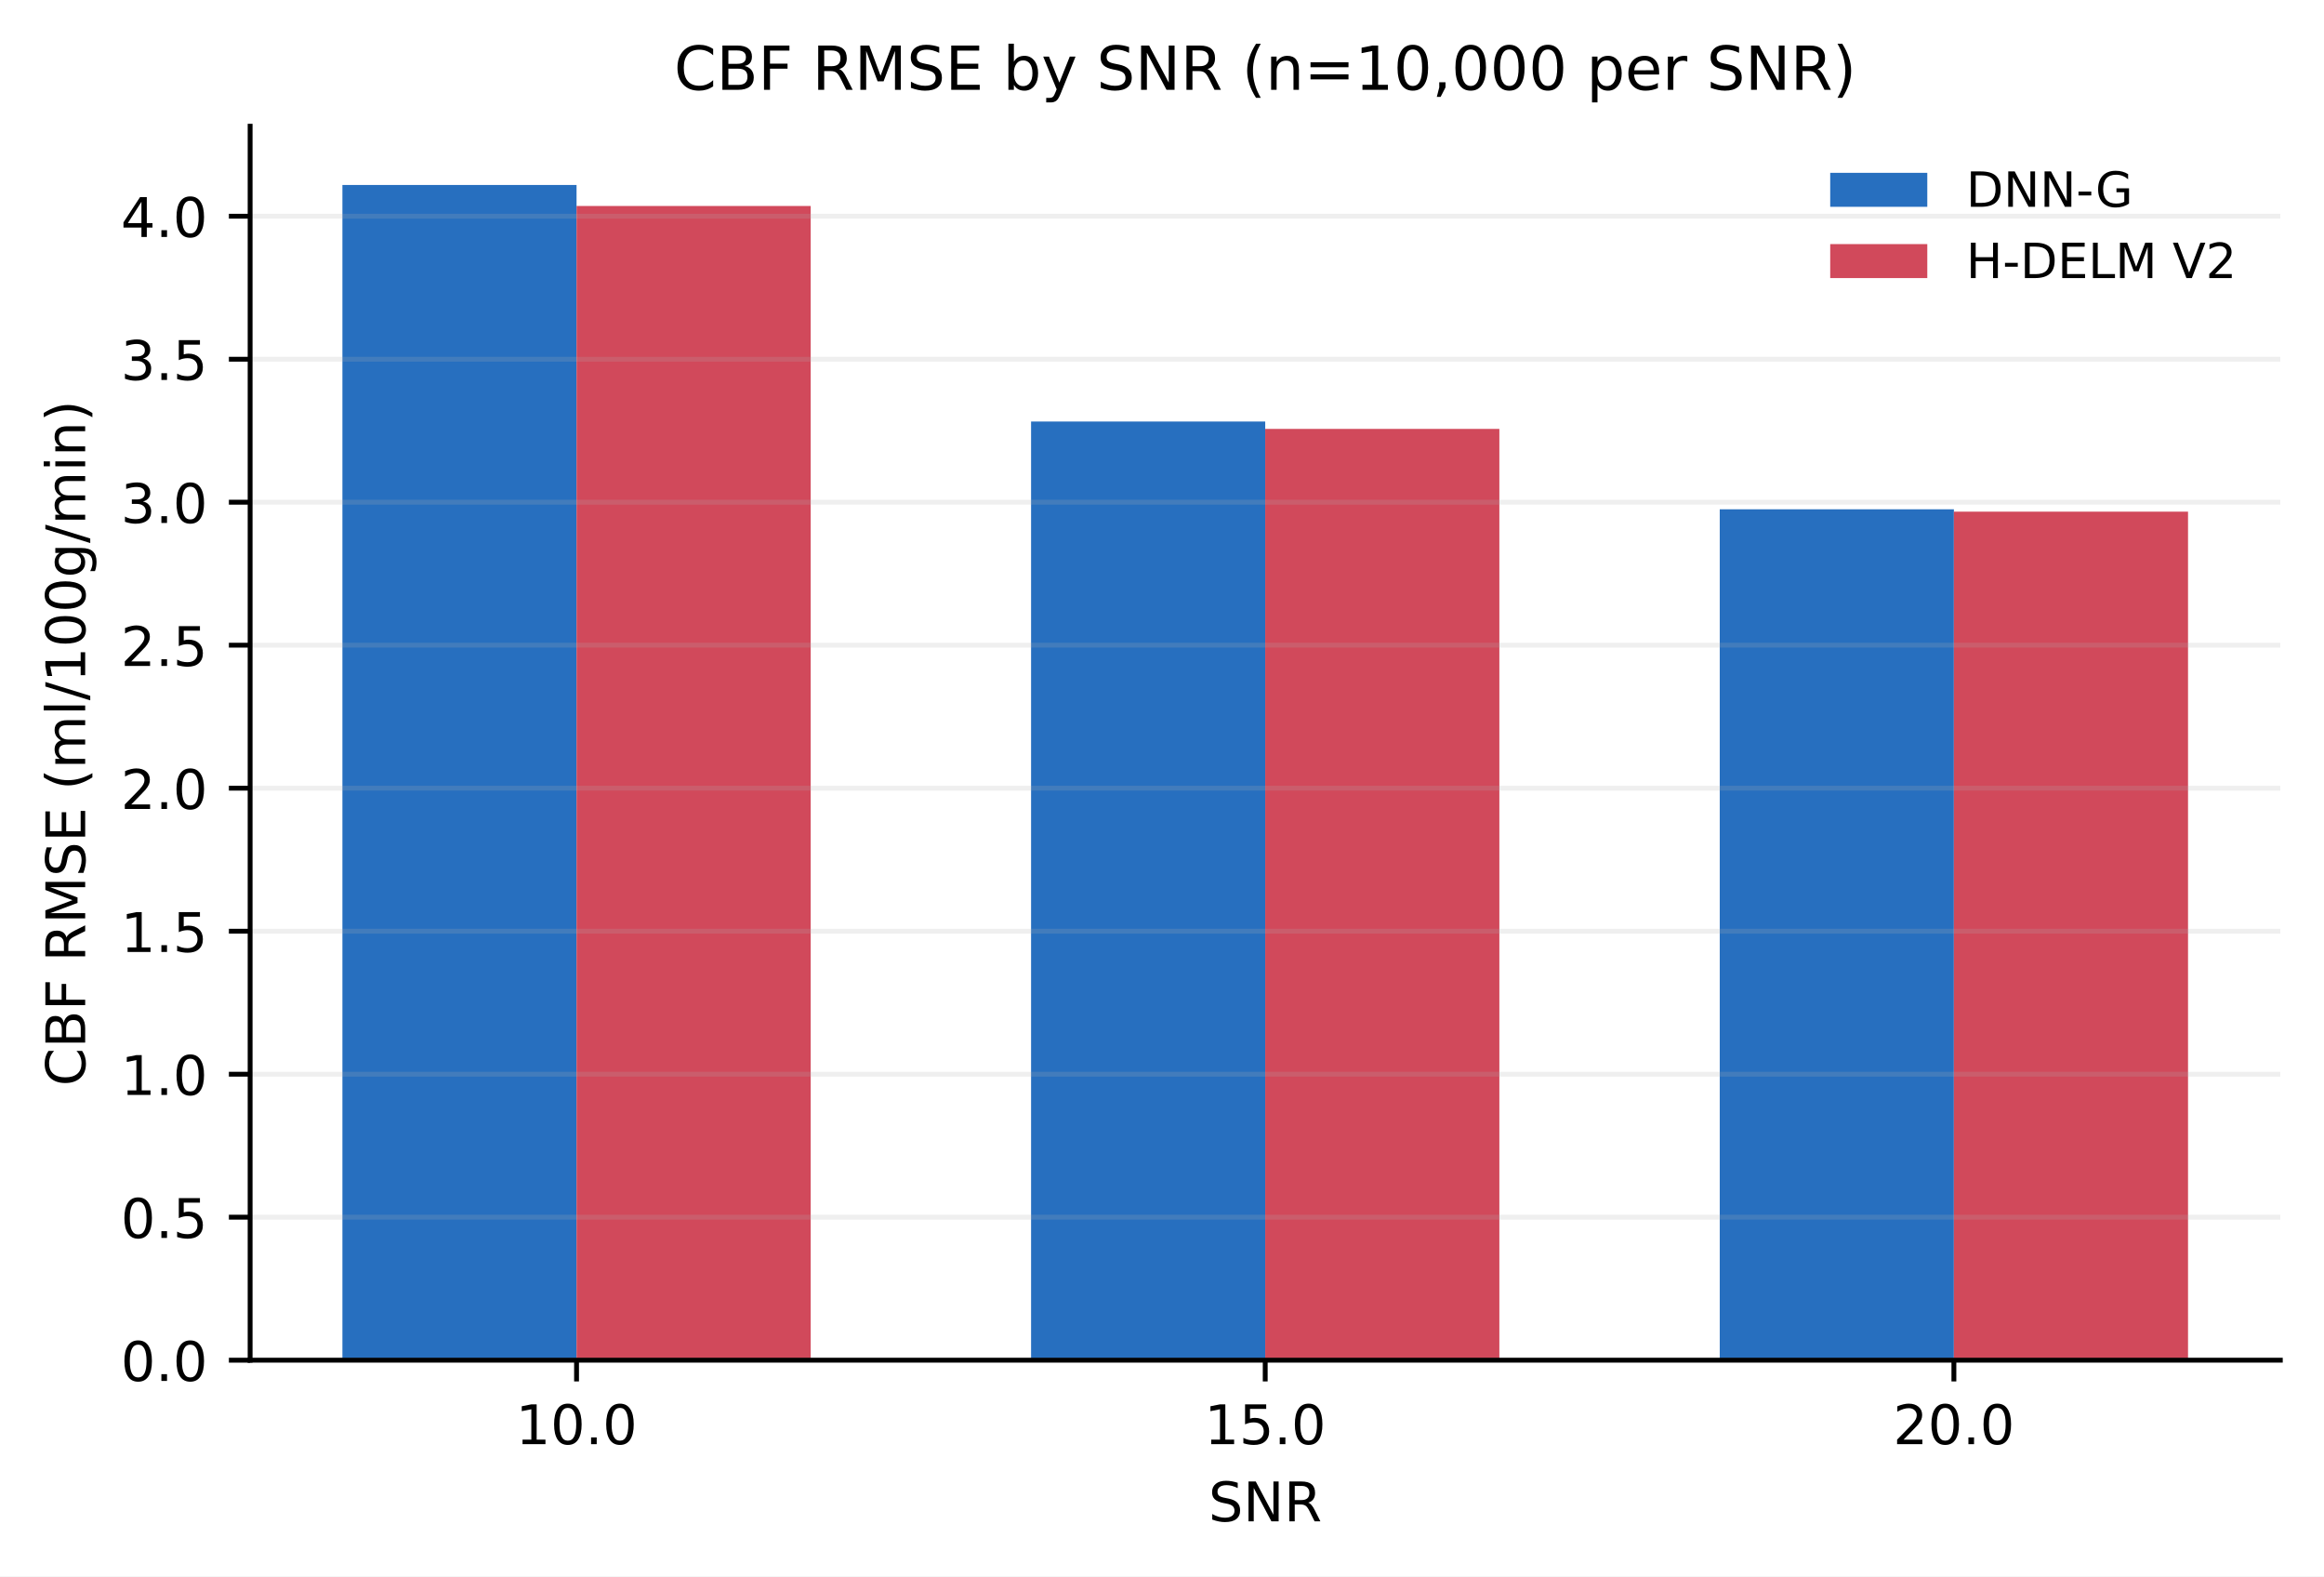
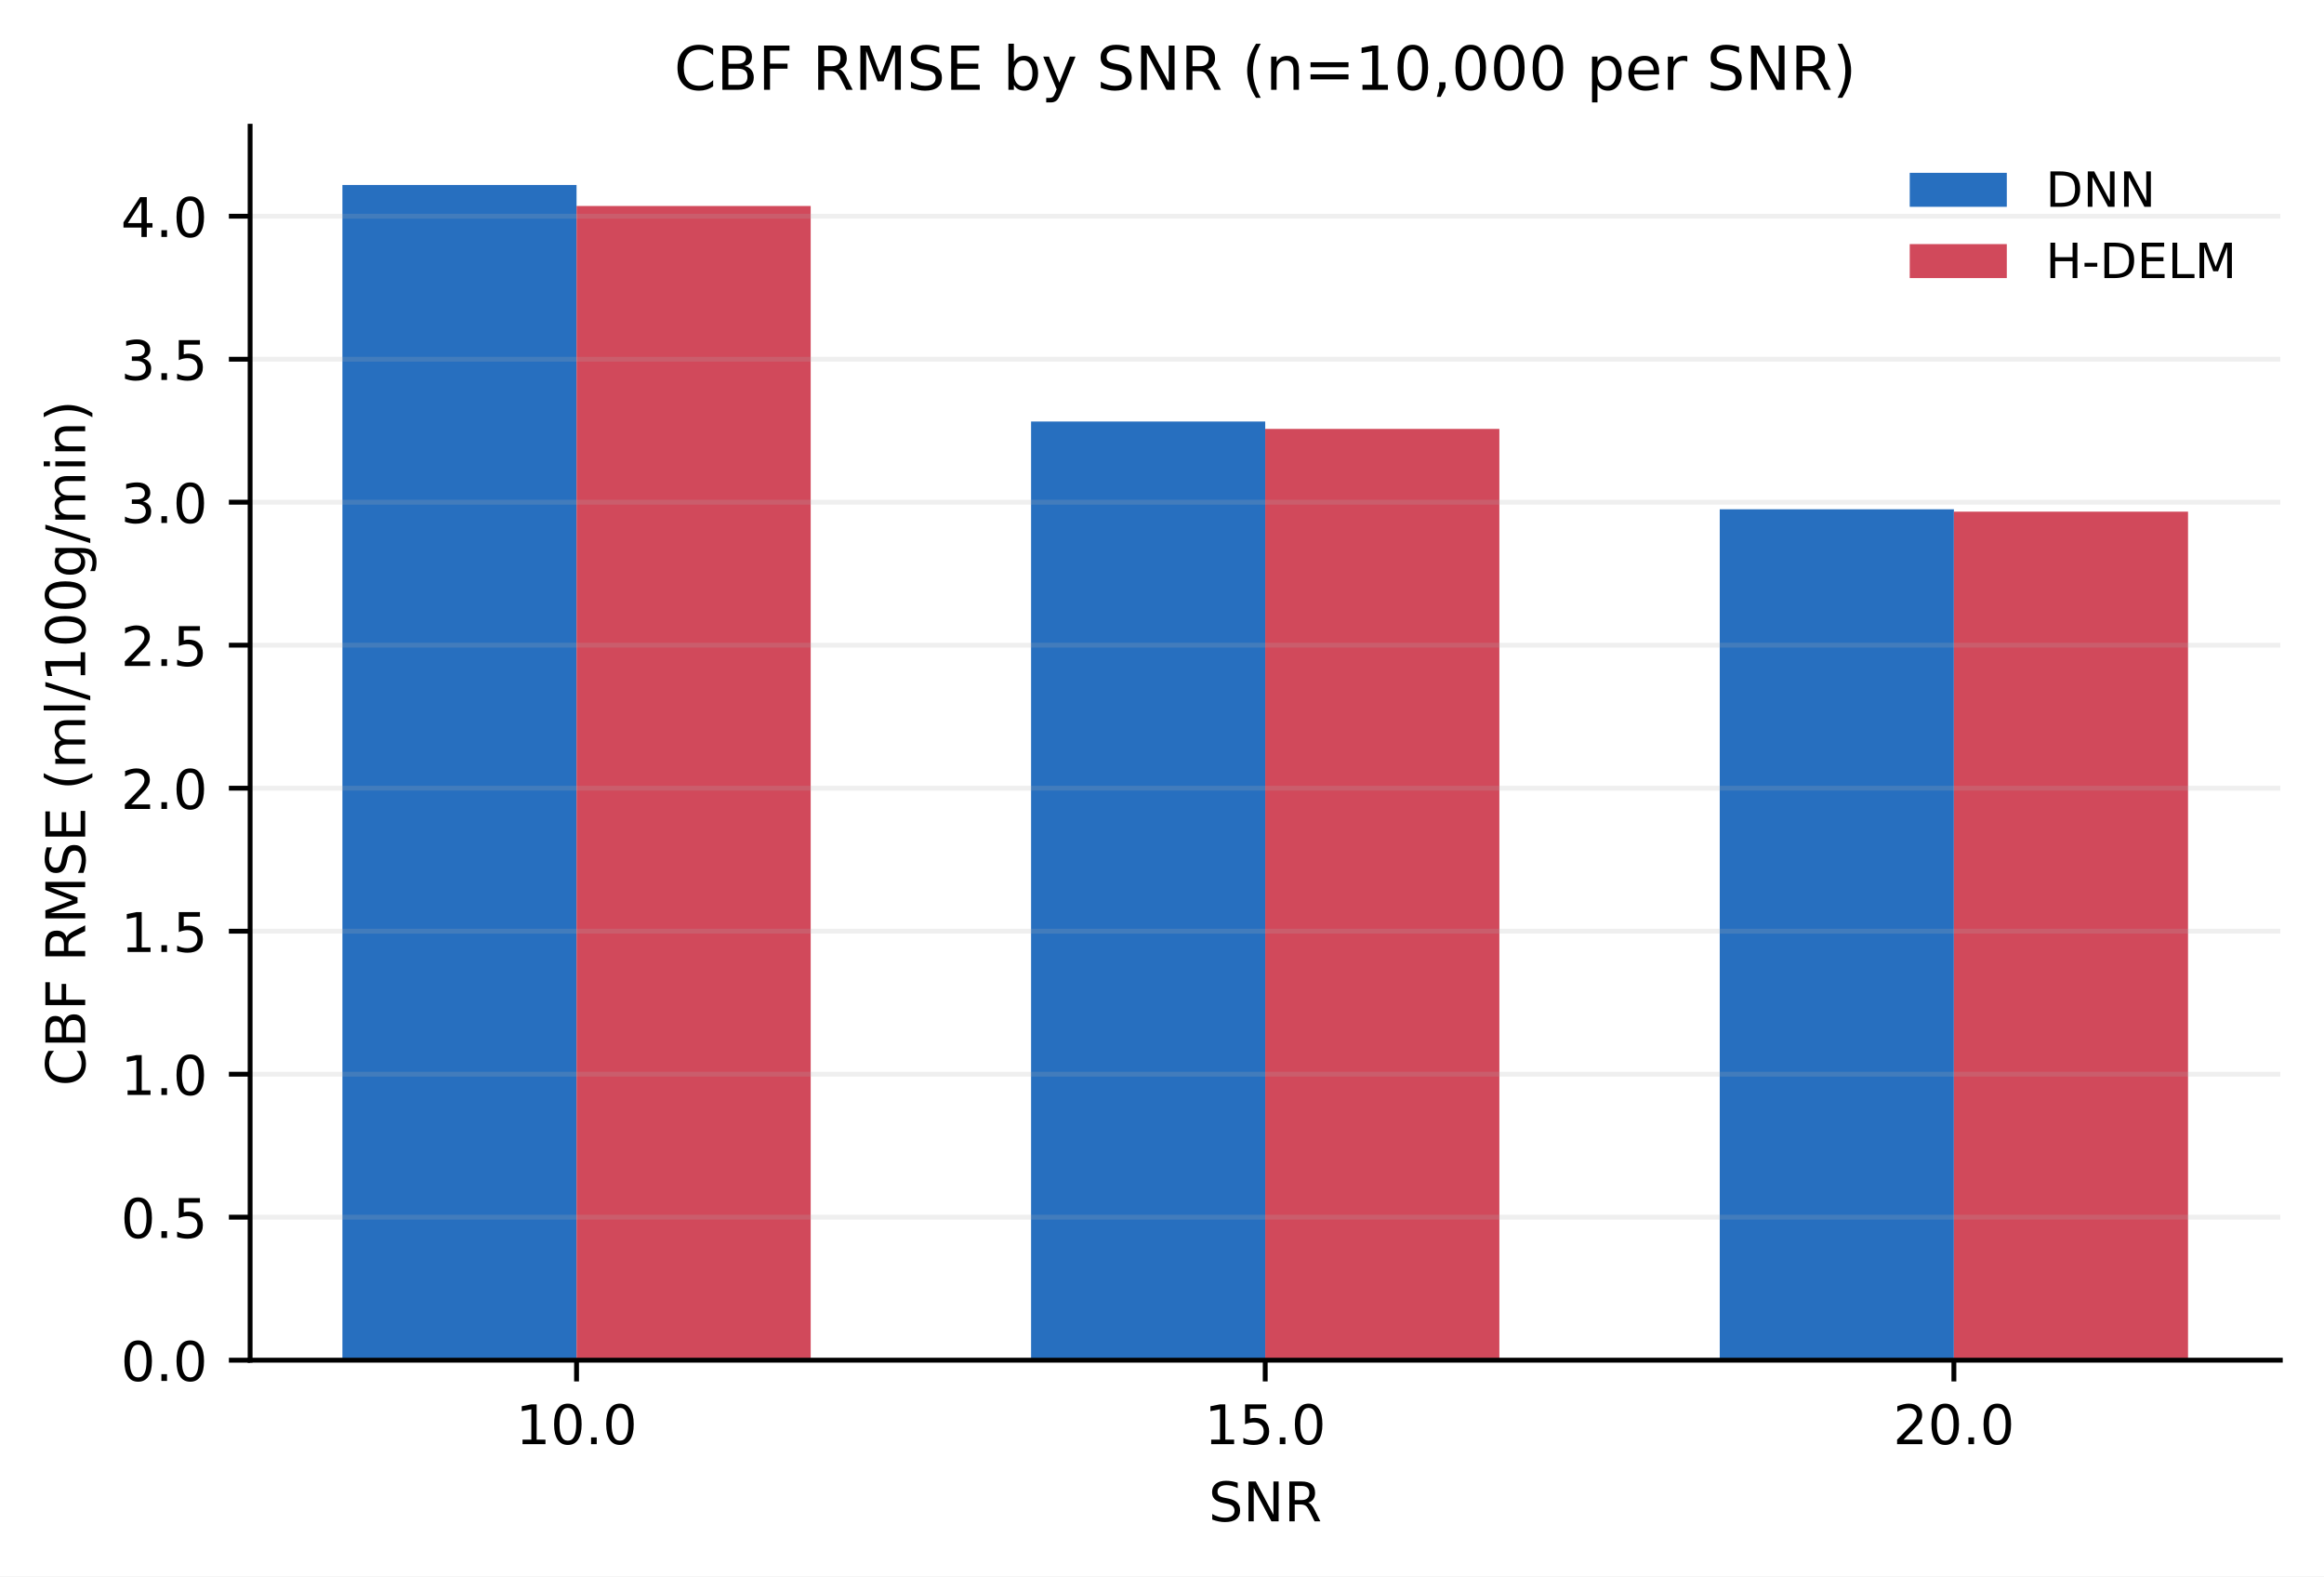
<svg xmlns="http://www.w3.org/2000/svg" xmlns:xlink="http://www.w3.org/1999/xlink" width="383.023pt" height="259.739pt" viewBox="0 0 383.023 259.739" version="1.1">
  <defs>
    <style type="text/css">*{stroke-linejoin: round; stroke-linecap: butt}</style>
  </defs>
  <g id="figure_1">
    <g id="patch_1">
      <path d="M 0 259.739  L 383.023 259.739  L 383.023 0  L 0 0  z " style="fill: #ffffff" />
    </g>
    <g id="axes_1">
      <g id="patch_2">
        <path d="M 41.223 224.118  L 375.823 224.118  L 375.823 20.798  L 41.223 20.798  z " style="fill: #ffffff" />
      </g>
      <g id="patch_3">
-         <path d="M 56.432 224.118  L 95.022 224.118  L 95.022 30.48  L 56.432 30.48  z " clip-path="url(#p728726fce6)" style="fill: #276fbf" />
+         <path d="M 56.432 224.118  L 95.022 224.118  L 95.022 30.48  L 56.432 30.48  z " clip-path="url(#p2a170cc57d)" style="fill: #276fbf" />
      </g>
      <g id="patch_4">
-         <path d="M 169.933 224.118  L 208.523 224.118  L 208.523 69.453  L 169.933 69.453  z " clip-path="url(#p728726fce6)" style="fill: #276fbf" />
+         <path d="M 169.933 224.118  L 208.523 224.118  L 208.523 69.453  L 169.933 69.453  z " clip-path="url(#p2a170cc57d)" style="fill: #276fbf" />
      </g>
      <g id="patch_5">
-         <path d="M 283.434 224.118  L 322.024 224.118  L 322.024 83.917  L 283.434 83.917  z " clip-path="url(#p728726fce6)" style="fill: #276fbf" />
+         <path d="M 283.434 224.118  L 322.024 224.118  L 322.024 83.917  L 283.434 83.917  z " clip-path="url(#p2a170cc57d)" style="fill: #276fbf" />
      </g>
      <g id="patch_6">
-         <path d="M 95.022 224.118  L 133.613 224.118  L 133.613 33.944  L 95.022 33.944  z " clip-path="url(#p728726fce6)" style="fill: #d1495b" />
+         <path d="M 95.022 224.118  L 133.613 224.118  L 133.613 33.944  L 95.022 33.944  z " clip-path="url(#p2a170cc57d)" style="fill: #d1495b" />
      </g>
      <g id="patch_7">
-         <path d="M 208.523 224.118  L 247.113 224.118  L 247.113 70.668  L 208.523 70.668  z " clip-path="url(#p728726fce6)" style="fill: #d1495b" />
+         <path d="M 208.523 224.118  L 247.113 224.118  L 247.113 70.668  L 208.523 70.668  z " clip-path="url(#p2a170cc57d)" style="fill: #d1495b" />
      </g>
      <g id="patch_8">
-         <path d="M 322.024 224.118  L 360.614 224.118  L 360.614 84.306  L 322.024 84.306  z " clip-path="url(#p728726fce6)" style="fill: #d1495b" />
+         <path d="M 322.024 224.118  L 360.614 224.118  L 360.614 84.306  L 322.024 84.306  z " clip-path="url(#p2a170cc57d)" style="fill: #d1495b" />
      </g>
      <g id="matplotlib.axis_1">
        <g id="xtick_1">
          <g id="line2d_1">
            <defs>
-               <path id="mbd366f7c05" d="M 0 0  L 0 3.5  " style="stroke: #000000; stroke-width: 0.8" />
-             </defs>
-             <g>
-               <use xlink:href="#mbd366f7c05" x="95.022" y="224.118" style="stroke: #000000; stroke-width: 0.8" />
+               <path id="m2a087efb8c" d="M 0 0  L 0 3.5  " style="stroke: #000000; stroke-width: 0.8" />
+             </defs>
+             <g>
+               <use xlink:href="#m2a087efb8c" x="95.022" y="224.118" style="stroke: #000000; stroke-width: 0.8" />
            </g>
          </g>
          <g id="text_1">
            <g transform="translate(85.00292 237.957) scale(0.09 -0.09)">
              <defs>
                <path id="DejaVuSans-31" d="M 794 531  L 1825 531  L 1825 4091  L 703 3866  L 703 4441  L 1819 4666  L 2450 4666  L 2450 531  L 3481 531  L 3481 0  L 794 0  L 794 531  z " transform="scale(0.015625)" />
                <path id="DejaVuSans-30" d="M 2034 4250  Q 1547 4250 1301 3770  Q 1056 3291 1056 2328  Q 1056 1369 1301 889  Q 1547 409 2034 409  Q 2525 409 2770 889  Q 3016 1369 3016 2328  Q 3016 3291 2770 3770  Q 2525 4250 2034 4250  z M 2034 4750  Q 2819 4750 3233 4129  Q 3647 3509 3647 2328  Q 3647 1150 3233 529  Q 2819 -91 2034 -91  Q 1250 -91 836 529  Q 422 1150 422 2328  Q 422 3509 836 4129  Q 1250 4750 2034 4750  z " transform="scale(0.015625)" />
                <path id="DejaVuSans-2e" d="M 684 794  L 1344 794  L 1344 0  L 684 0  L 684 794  z " transform="scale(0.015625)" />
              </defs>
              <use xlink:href="#DejaVuSans-31" />
              <use xlink:href="#DejaVuSans-30" transform="translate(63.62305 0)" />
              <use xlink:href="#DejaVuSans-2e" transform="translate(127.2461 0)" />
              <use xlink:href="#DejaVuSans-30" transform="translate(159.0332 0)" />
            </g>
          </g>
        </g>
        <g id="xtick_2">
          <g id="line2d_2">
            <g>
-               <use xlink:href="#mbd366f7c05" x="208.523" y="224.118" style="stroke: #000000; stroke-width: 0.8" />
+               <use xlink:href="#m2a087efb8c" x="208.523" y="224.118" style="stroke: #000000; stroke-width: 0.8" />
            </g>
          </g>
          <g id="text_2">
            <g transform="translate(198.5036 237.957) scale(0.09 -0.09)">
              <defs>
                <path id="DejaVuSans-35" d="M 691 4666  L 3169 4666  L 3169 4134  L 1269 4134  L 1269 2991  Q 1406 3038 1543 3061  Q 1681 3084 1819 3084  Q 2600 3084 3056 2656  Q 3513 2228 3513 1497  Q 3513 744 3044 326  Q 2575 -91 1722 -91  Q 1428 -91 1123 -41  Q 819 9 494 109  L 494 744  Q 775 591 1075 516  Q 1375 441 1709 441  Q 2250 441 2565 725  Q 2881 1009 2881 1497  Q 2881 1984 2565 2268  Q 2250 2553 1709 2553  Q 1456 2553 1204 2497  Q 953 2441 691 2322  L 691 4666  z " transform="scale(0.015625)" />
              </defs>
              <use xlink:href="#DejaVuSans-31" />
              <use xlink:href="#DejaVuSans-35" transform="translate(63.62305 0)" />
              <use xlink:href="#DejaVuSans-2e" transform="translate(127.2461 0)" />
              <use xlink:href="#DejaVuSans-30" transform="translate(159.0332 0)" />
            </g>
          </g>
        </g>
        <g id="xtick_3">
          <g id="line2d_3">
            <g>
-               <use xlink:href="#mbd366f7c05" x="322.024" y="224.118" style="stroke: #000000; stroke-width: 0.8" />
+               <use xlink:href="#m2a087efb8c" x="322.024" y="224.118" style="stroke: #000000; stroke-width: 0.8" />
            </g>
          </g>
          <g id="text_3">
            <g transform="translate(312.0043 237.957) scale(0.09 -0.09)">
              <defs>
                <path id="DejaVuSans-32" d="M 1228 531  L 3431 531  L 3431 0  L 469 0  L 469 531  Q 828 903 1448 1529  Q 2069 2156 2228 2338  Q 2531 2678 2651 2914  Q 2772 3150 2772 3378  Q 2772 3750 2511 3984  Q 2250 4219 1831 4219  Q 1534 4219 1204 4116  Q 875 4013 500 3803  L 500 4441  Q 881 4594 1212 4672  Q 1544 4750 1819 4750  Q 2544 4750 2975 4387  Q 3406 4025 3406 3419  Q 3406 3131 3298 2873  Q 3191 2616 2906 2266  Q 2828 2175 2409 1742  Q 1991 1309 1228 531  z " transform="scale(0.015625)" />
              </defs>
              <use xlink:href="#DejaVuSans-32" />
              <use xlink:href="#DejaVuSans-30" transform="translate(63.62305 0)" />
              <use xlink:href="#DejaVuSans-2e" transform="translate(127.2461 0)" />
              <use xlink:href="#DejaVuSans-30" transform="translate(159.0332 0)" />
            </g>
          </g>
        </g>
        <g id="text_4">
          <g transform="translate(199.173 250.6673) scale(0.09 -0.09)">
            <defs>
              <path id="DejaVuSans-53" d="M 3425 4513  L 3425 3897  Q 3066 4069 2747 4153  Q 2428 4238 2131 4238  Q 1616 4238 1336 4038  Q 1056 3838 1056 3469  Q 1056 3159 1242 3001  Q 1428 2844 1947 2747  L 2328 2669  Q 3034 2534 3370 2195  Q 3706 1856 3706 1288  Q 3706 609 3251 259  Q 2797 -91 1919 -91  Q 1588 -91 1214 -16  Q 841 59 441 206  L 441 856  Q 825 641 1194 531  Q 1563 422 1919 422  Q 2459 422 2753 634  Q 3047 847 3047 1241  Q 3047 1584 2836 1778  Q 2625 1972 2144 2069  L 1759 2144  Q 1053 2284 737 2584  Q 422 2884 422 3419  Q 422 4038 858 4394  Q 1294 4750 2059 4750  Q 2388 4750 2728 4690  Q 3069 4631 3425 4513  z " transform="scale(0.015625)" />
              <path id="DejaVuSans-4e" d="M 628 4666  L 1478 4666  L 3547 763  L 3547 4666  L 4159 4666  L 4159 0  L 3309 0  L 1241 3903  L 1241 0  L 628 0  L 628 4666  z " transform="scale(0.015625)" />
              <path id="DejaVuSans-52" d="M 2841 2188  Q 3044 2119 3236 1894  Q 3428 1669 3622 1275  L 4263 0  L 3584 0  L 2988 1197  Q 2756 1666 2539 1819  Q 2322 1972 1947 1972  L 1259 1972  L 1259 0  L 628 0  L 628 4666  L 2053 4666  Q 2853 4666 3247 4331  Q 3641 3997 3641 3322  Q 3641 2881 3436 2590  Q 3231 2300 2841 2188  z M 1259 4147  L 1259 2491  L 2053 2491  Q 2509 2491 2742 2702  Q 2975 2913 2975 3322  Q 2975 3731 2742 3939  Q 2509 4147 2053 4147  L 1259 4147  z " transform="scale(0.015625)" />
            </defs>
            <use xlink:href="#DejaVuSans-53" />
            <use xlink:href="#DejaVuSans-4e" transform="translate(63.47656 0)" />
            <use xlink:href="#DejaVuSans-52" transform="translate(138.2812 0)" />
          </g>
        </g>
      </g>
      <g id="matplotlib.axis_2">
        <g id="ytick_1">
          <g id="line2d_4">
-             <path d="M 41.223 224.118  L 375.823 224.118  " clip-path="url(#p728726fce6)" style="fill: none; stroke: #b0b0b0; stroke-opacity: 0.2; stroke-width: 0.8; stroke-linecap: square" />
+             <path d="M 41.223 224.118  L 375.823 224.118  " clip-path="url(#p2a170cc57d)" style="fill: none; stroke: #b0b0b0; stroke-opacity: 0.2; stroke-width: 0.8; stroke-linecap: square" />
          </g>
          <g id="line2d_5">
            <defs>
-               <path id="m8c80d00cda" d="M 0 0  L -3.5 0  " style="stroke: #000000; stroke-width: 0.8" />
-             </defs>
-             <g>
-               <use xlink:href="#m8c80d00cda" x="41.223" y="224.118" style="stroke: #000000; stroke-width: 0.8" />
+               <path id="m12554bd301" d="M 0 0  L -3.5 0  " style="stroke: #000000; stroke-width: 0.8" />
+             </defs>
+             <g>
+               <use xlink:href="#m12554bd301" x="41.223" y="224.118" style="stroke: #000000; stroke-width: 0.8" />
            </g>
          </g>
          <g id="text_5">
            <g transform="translate(19.91031 227.5377) scale(0.09 -0.09)">
              <use xlink:href="#DejaVuSans-30" />
              <use xlink:href="#DejaVuSans-2e" transform="translate(63.62305 0)" />
              <use xlink:href="#DejaVuSans-30" transform="translate(95.41016 0)" />
            </g>
          </g>
        </g>
        <g id="ytick_2">
          <g id="line2d_6">
-             <path d="M 41.223 200.557  L 375.823 200.557  " clip-path="url(#p728726fce6)" style="fill: none; stroke: #b0b0b0; stroke-opacity: 0.2; stroke-width: 0.8; stroke-linecap: square" />
+             <path d="M 41.223 200.557  L 375.823 200.557  " clip-path="url(#p2a170cc57d)" style="fill: none; stroke: #b0b0b0; stroke-opacity: 0.2; stroke-width: 0.8; stroke-linecap: square" />
          </g>
          <g id="line2d_7">
            <g>
-               <use xlink:href="#m8c80d00cda" x="41.223" y="200.557" style="stroke: #000000; stroke-width: 0.8" />
+               <use xlink:href="#m12554bd301" x="41.223" y="200.557" style="stroke: #000000; stroke-width: 0.8" />
            </g>
          </g>
          <g id="text_6">
            <g transform="translate(19.91031 203.976) scale(0.09 -0.09)">
              <use xlink:href="#DejaVuSans-30" />
              <use xlink:href="#DejaVuSans-2e" transform="translate(63.62305 0)" />
              <use xlink:href="#DejaVuSans-35" transform="translate(95.41016 0)" />
            </g>
          </g>
        </g>
        <g id="ytick_3">
          <g id="line2d_8">
-             <path d="M 41.223 176.995  L 375.823 176.995  " clip-path="url(#p728726fce6)" style="fill: none; stroke: #b0b0b0; stroke-opacity: 0.2; stroke-width: 0.8; stroke-linecap: square" />
+             <path d="M 41.223 176.995  L 375.823 176.995  " clip-path="url(#p2a170cc57d)" style="fill: none; stroke: #b0b0b0; stroke-opacity: 0.2; stroke-width: 0.8; stroke-linecap: square" />
          </g>
          <g id="line2d_9">
            <g>
-               <use xlink:href="#m8c80d00cda" x="41.223" y="176.995" style="stroke: #000000; stroke-width: 0.8" />
+               <use xlink:href="#m12554bd301" x="41.223" y="176.995" style="stroke: #000000; stroke-width: 0.8" />
            </g>
          </g>
          <g id="text_7">
            <g transform="translate(19.91031 180.4143) scale(0.09 -0.09)">
              <use xlink:href="#DejaVuSans-31" />
              <use xlink:href="#DejaVuSans-2e" transform="translate(63.62305 0)" />
              <use xlink:href="#DejaVuSans-30" transform="translate(95.41016 0)" />
            </g>
          </g>
        </g>
        <g id="ytick_4">
          <g id="line2d_10">
-             <path d="M 41.223 153.433  L 375.823 153.433  " clip-path="url(#p728726fce6)" style="fill: none; stroke: #b0b0b0; stroke-opacity: 0.2; stroke-width: 0.8; stroke-linecap: square" />
+             <path d="M 41.223 153.433  L 375.823 153.433  " clip-path="url(#p2a170cc57d)" style="fill: none; stroke: #b0b0b0; stroke-opacity: 0.2; stroke-width: 0.8; stroke-linecap: square" />
          </g>
          <g id="line2d_11">
            <g>
-               <use xlink:href="#m8c80d00cda" x="41.223" y="153.433" style="stroke: #000000; stroke-width: 0.8" />
+               <use xlink:href="#m12554bd301" x="41.223" y="153.433" style="stroke: #000000; stroke-width: 0.8" />
            </g>
          </g>
          <g id="text_8">
            <g transform="translate(19.91031 156.8527) scale(0.09 -0.09)">
              <use xlink:href="#DejaVuSans-31" />
              <use xlink:href="#DejaVuSans-2e" transform="translate(63.62305 0)" />
              <use xlink:href="#DejaVuSans-35" transform="translate(95.41016 0)" />
            </g>
          </g>
        </g>
        <g id="ytick_5">
          <g id="line2d_12">
-             <path d="M 41.223 129.872  L 375.823 129.872  " clip-path="url(#p728726fce6)" style="fill: none; stroke: #b0b0b0; stroke-opacity: 0.2; stroke-width: 0.8; stroke-linecap: square" />
+             <path d="M 41.223 129.872  L 375.823 129.872  " clip-path="url(#p2a170cc57d)" style="fill: none; stroke: #b0b0b0; stroke-opacity: 0.2; stroke-width: 0.8; stroke-linecap: square" />
          </g>
          <g id="line2d_13">
            <g>
-               <use xlink:href="#m8c80d00cda" x="41.223" y="129.872" style="stroke: #000000; stroke-width: 0.8" />
+               <use xlink:href="#m12554bd301" x="41.223" y="129.872" style="stroke: #000000; stroke-width: 0.8" />
            </g>
          </g>
          <g id="text_9">
            <g transform="translate(19.91031 133.291) scale(0.09 -0.09)">
              <use xlink:href="#DejaVuSans-32" />
              <use xlink:href="#DejaVuSans-2e" transform="translate(63.62305 0)" />
              <use xlink:href="#DejaVuSans-30" transform="translate(95.41016 0)" />
            </g>
          </g>
        </g>
        <g id="ytick_6">
          <g id="line2d_14">
-             <path d="M 41.223 106.31  L 375.823 106.31  " clip-path="url(#p728726fce6)" style="fill: none; stroke: #b0b0b0; stroke-opacity: 0.2; stroke-width: 0.8; stroke-linecap: square" />
+             <path d="M 41.223 106.31  L 375.823 106.31  " clip-path="url(#p2a170cc57d)" style="fill: none; stroke: #b0b0b0; stroke-opacity: 0.2; stroke-width: 0.8; stroke-linecap: square" />
          </g>
          <g id="line2d_15">
            <g>
-               <use xlink:href="#m8c80d00cda" x="41.223" y="106.31" style="stroke: #000000; stroke-width: 0.8" />
+               <use xlink:href="#m12554bd301" x="41.223" y="106.31" style="stroke: #000000; stroke-width: 0.8" />
            </g>
          </g>
          <g id="text_10">
            <g transform="translate(19.91031 109.7293) scale(0.09 -0.09)">
              <use xlink:href="#DejaVuSans-32" />
              <use xlink:href="#DejaVuSans-2e" transform="translate(63.62305 0)" />
              <use xlink:href="#DejaVuSans-35" transform="translate(95.41016 0)" />
            </g>
          </g>
        </g>
        <g id="ytick_7">
          <g id="line2d_16">
-             <path d="M 41.223 82.748  L 375.823 82.748  " clip-path="url(#p728726fce6)" style="fill: none; stroke: #b0b0b0; stroke-opacity: 0.2; stroke-width: 0.8; stroke-linecap: square" />
+             <path d="M 41.223 82.748  L 375.823 82.748  " clip-path="url(#p2a170cc57d)" style="fill: none; stroke: #b0b0b0; stroke-opacity: 0.2; stroke-width: 0.8; stroke-linecap: square" />
          </g>
          <g id="line2d_17">
            <g>
-               <use xlink:href="#m8c80d00cda" x="41.223" y="82.748" style="stroke: #000000; stroke-width: 0.8" />
+               <use xlink:href="#m12554bd301" x="41.223" y="82.748" style="stroke: #000000; stroke-width: 0.8" />
            </g>
          </g>
          <g id="text_11">
            <g transform="translate(19.91031 86.16757) scale(0.09 -0.09)">
              <defs>
                <path id="DejaVuSans-33" d="M 2597 2516  Q 3050 2419 3304 2112  Q 3559 1806 3559 1356  Q 3559 666 3084 287  Q 2609 -91 1734 -91  Q 1441 -91 1130 -33  Q 819 25 488 141  L 488 750  Q 750 597 1062 519  Q 1375 441 1716 441  Q 2309 441 2620 675  Q 2931 909 2931 1356  Q 2931 1769 2642 2001  Q 2353 2234 1838 2234  L 1294 2234  L 1294 2753  L 1863 2753  Q 2328 2753 2575 2939  Q 2822 3125 2822 3475  Q 2822 3834 2567 4026  Q 2313 4219 1838 4219  Q 1578 4219 1281 4162  Q 984 4106 628 3988  L 628 4550  Q 988 4650 1302 4700  Q 1616 4750 1894 4750  Q 2613 4750 3031 4423  Q 3450 4097 3450 3541  Q 3450 3153 3228 2886  Q 3006 2619 2597 2516  z " transform="scale(0.015625)" />
              </defs>
              <use xlink:href="#DejaVuSans-33" />
              <use xlink:href="#DejaVuSans-2e" transform="translate(63.62305 0)" />
              <use xlink:href="#DejaVuSans-30" transform="translate(95.41016 0)" />
            </g>
          </g>
        </g>
        <g id="ytick_8">
          <g id="line2d_18">
-             <path d="M 41.223 59.187  L 375.823 59.187  " clip-path="url(#p728726fce6)" style="fill: none; stroke: #b0b0b0; stroke-opacity: 0.2; stroke-width: 0.8; stroke-linecap: square" />
+             <path d="M 41.223 59.187  L 375.823 59.187  " clip-path="url(#p2a170cc57d)" style="fill: none; stroke: #b0b0b0; stroke-opacity: 0.2; stroke-width: 0.8; stroke-linecap: square" />
          </g>
          <g id="line2d_19">
            <g>
-               <use xlink:href="#m8c80d00cda" x="41.223" y="59.187" style="stroke: #000000; stroke-width: 0.8" />
+               <use xlink:href="#m12554bd301" x="41.223" y="59.187" style="stroke: #000000; stroke-width: 0.8" />
            </g>
          </g>
          <g id="text_12">
            <g transform="translate(19.91031 62.60587) scale(0.09 -0.09)">
              <use xlink:href="#DejaVuSans-33" />
              <use xlink:href="#DejaVuSans-2e" transform="translate(63.62305 0)" />
              <use xlink:href="#DejaVuSans-35" transform="translate(95.41016 0)" />
            </g>
          </g>
        </g>
        <g id="ytick_9">
          <g id="line2d_20">
-             <path d="M 41.223 35.625  L 375.823 35.625  " clip-path="url(#p728726fce6)" style="fill: none; stroke: #b0b0b0; stroke-opacity: 0.2; stroke-width: 0.8; stroke-linecap: square" />
+             <path d="M 41.223 35.625  L 375.823 35.625  " clip-path="url(#p2a170cc57d)" style="fill: none; stroke: #b0b0b0; stroke-opacity: 0.2; stroke-width: 0.8; stroke-linecap: square" />
          </g>
          <g id="line2d_21">
            <g>
-               <use xlink:href="#m8c80d00cda" x="41.223" y="35.625" style="stroke: #000000; stroke-width: 0.8" />
+               <use xlink:href="#m12554bd301" x="41.223" y="35.625" style="stroke: #000000; stroke-width: 0.8" />
            </g>
          </g>
          <g id="text_13">
            <g transform="translate(19.91031 39.04418) scale(0.09 -0.09)">
              <defs>
                <path id="DejaVuSans-34" d="M 2419 4116  L 825 1625  L 2419 1625  L 2419 4116  z M 2253 4666  L 3047 4666  L 3047 1625  L 3713 1625  L 3713 1100  L 3047 1100  L 3047 0  L 2419 0  L 2419 1100  L 313 1100  L 313 1709  L 2253 4666  z " transform="scale(0.015625)" />
              </defs>
              <use xlink:href="#DejaVuSans-34" />
              <use xlink:href="#DejaVuSans-2e" transform="translate(63.62305 0)" />
              <use xlink:href="#DejaVuSans-30" transform="translate(95.41016 0)" />
            </g>
          </g>
        </g>
        <g id="text_14">
          <g transform="translate(14.03859 178.9545) rotate(-90) scale(0.09 -0.09)">
            <defs>
              <path id="DejaVuSans-43" d="M 4122 4306  L 4122 3641  Q 3803 3938 3442 4084  Q 3081 4231 2675 4231  Q 1875 4231 1450 3742  Q 1025 3253 1025 2328  Q 1025 1406 1450 917  Q 1875 428 2675 428  Q 3081 428 3442 575  Q 3803 722 4122 1019  L 4122 359  Q 3791 134 3420 21  Q 3050 -91 2638 -91  Q 1578 -91 968 557  Q 359 1206 359 2328  Q 359 3453 968 4101  Q 1578 4750 2638 4750  Q 3056 4750 3426 4639  Q 3797 4528 4122 4306  z " transform="scale(0.015625)" />
              <path id="DejaVuSans-42" d="M 1259 2228  L 1259 519  L 2272 519  Q 2781 519 3026 730  Q 3272 941 3272 1375  Q 3272 1813 3026 2020  Q 2781 2228 2272 2228  L 1259 2228  z M 1259 4147  L 1259 2741  L 2194 2741  Q 2656 2741 2882 2914  Q 3109 3088 3109 3444  Q 3109 3797 2882 3972  Q 2656 4147 2194 4147  L 1259 4147  z M 628 4666  L 2241 4666  Q 2963 4666 3353 4366  Q 3744 4066 3744 3513  Q 3744 3084 3544 2831  Q 3344 2578 2956 2516  Q 3422 2416 3680 2098  Q 3938 1781 3938 1306  Q 3938 681 3513 340  Q 3088 0 2303 0  L 628 0  L 628 4666  z " transform="scale(0.015625)" />
              <path id="DejaVuSans-46" d="M 628 4666  L 3309 4666  L 3309 4134  L 1259 4134  L 1259 2759  L 3109 2759  L 3109 2228  L 1259 2228  L 1259 0  L 628 0  L 628 4666  z " transform="scale(0.015625)" />
              <path id="DejaVuSans-20" transform="scale(0.015625)" />
              <path id="DejaVuSans-4d" d="M 628 4666  L 1569 4666  L 2759 1491  L 3956 4666  L 4897 4666  L 4897 0  L 4281 0  L 4281 4097  L 3078 897  L 2444 897  L 1241 4097  L 1241 0  L 628 0  L 628 4666  z " transform="scale(0.015625)" />
              <path id="DejaVuSans-45" d="M 628 4666  L 3578 4666  L 3578 4134  L 1259 4134  L 1259 2753  L 3481 2753  L 3481 2222  L 1259 2222  L 1259 531  L 3634 531  L 3634 0  L 628 0  L 628 4666  z " transform="scale(0.015625)" />
              <path id="DejaVuSans-28" d="M 1984 4856  Q 1566 4138 1362 3434  Q 1159 2731 1159 2009  Q 1159 1288 1364 580  Q 1569 -128 1984 -844  L 1484 -844  Q 1016 -109 783 600  Q 550 1309 550 2009  Q 550 2706 781 3412  Q 1013 4119 1484 4856  L 1984 4856  z " transform="scale(0.015625)" />
              <path id="DejaVuSans-6d" d="M 3328 2828  Q 3544 3216 3844 3400  Q 4144 3584 4550 3584  Q 5097 3584 5394 3201  Q 5691 2819 5691 2113  L 5691 0  L 5113 0  L 5113 2094  Q 5113 2597 4934 2840  Q 4756 3084 4391 3084  Q 3944 3084 3684 2787  Q 3425 2491 3425 1978  L 3425 0  L 2847 0  L 2847 2094  Q 2847 2600 2669 2842  Q 2491 3084 2119 3084  Q 1678 3084 1418 2786  Q 1159 2488 1159 1978  L 1159 0  L 581 0  L 581 3500  L 1159 3500  L 1159 2956  Q 1356 3278 1631 3431  Q 1906 3584 2284 3584  Q 2666 3584 2933 3390  Q 3200 3197 3328 2828  z " transform="scale(0.015625)" />
              <path id="DejaVuSans-6c" d="M 603 4863  L 1178 4863  L 1178 0  L 603 0  L 603 4863  z " transform="scale(0.015625)" />
              <path id="DejaVuSans-2f" d="M 1625 4666  L 2156 4666  L 531 -594  L 0 -594  L 1625 4666  z " transform="scale(0.015625)" />
              <path id="DejaVuSans-67" d="M 2906 1791  Q 2906 2416 2648 2759  Q 2391 3103 1925 3103  Q 1463 3103 1205 2759  Q 947 2416 947 1791  Q 947 1169 1205 825  Q 1463 481 1925 481  Q 2391 481 2648 825  Q 2906 1169 2906 1791  z M 3481 434  Q 3481 -459 3084 -895  Q 2688 -1331 1869 -1331  Q 1566 -1331 1297 -1286  Q 1028 -1241 775 -1147  L 775 -588  Q 1028 -725 1275 -790  Q 1522 -856 1778 -856  Q 2344 -856 2625 -561  Q 2906 -266 2906 331  L 2906 616  Q 2728 306 2450 153  Q 2172 0 1784 0  Q 1141 0 747 490  Q 353 981 353 1791  Q 353 2603 747 3093  Q 1141 3584 1784 3584  Q 2172 3584 2450 3431  Q 2728 3278 2906 2969  L 2906 3500  L 3481 3500  L 3481 434  z " transform="scale(0.015625)" />
              <path id="DejaVuSans-69" d="M 603 3500  L 1178 3500  L 1178 0  L 603 0  L 603 3500  z M 603 4863  L 1178 4863  L 1178 4134  L 603 4134  L 603 4863  z " transform="scale(0.015625)" />
              <path id="DejaVuSans-6e" d="M 3513 2113  L 3513 0  L 2938 0  L 2938 2094  Q 2938 2591 2744 2837  Q 2550 3084 2163 3084  Q 1697 3084 1428 2787  Q 1159 2491 1159 1978  L 1159 0  L 581 0  L 581 3500  L 1159 3500  L 1159 2956  Q 1366 3272 1645 3428  Q 1925 3584 2291 3584  Q 2894 3584 3203 3211  Q 3513 2838 3513 2113  z " transform="scale(0.015625)" />
              <path id="DejaVuSans-29" d="M 513 4856  L 1013 4856  Q 1481 4119 1714 3412  Q 1947 2706 1947 2009  Q 1947 1309 1714 600  Q 1481 -109 1013 -844  L 513 -844  Q 928 -128 1133 580  Q 1338 1288 1338 2009  Q 1338 2731 1133 3434  Q 928 4138 513 4856  z " transform="scale(0.015625)" />
            </defs>
            <use xlink:href="#DejaVuSans-43" />
            <use xlink:href="#DejaVuSans-42" transform="translate(69.82422 0)" />
            <use xlink:href="#DejaVuSans-46" transform="translate(138.4277 0)" />
            <use xlink:href="#DejaVuSans-20" transform="translate(195.9473 0)" />
            <use xlink:href="#DejaVuSans-52" transform="translate(227.7344 0)" />
            <use xlink:href="#DejaVuSans-4d" transform="translate(297.2168 0)" />
            <use xlink:href="#DejaVuSans-53" transform="translate(383.4961 0)" />
            <use xlink:href="#DejaVuSans-45" transform="translate(446.9727 0)" />
            <use xlink:href="#DejaVuSans-20" transform="translate(510.1562 0)" />
            <use xlink:href="#DejaVuSans-28" transform="translate(541.9434 0)" />
            <use xlink:href="#DejaVuSans-6d" transform="translate(580.957 0)" />
            <use xlink:href="#DejaVuSans-6c" transform="translate(678.3691 0)" />
            <use xlink:href="#DejaVuSans-2f" transform="translate(706.1523 0)" />
            <use xlink:href="#DejaVuSans-31" transform="translate(739.8438 0)" />
            <use xlink:href="#DejaVuSans-30" transform="translate(803.4668 0)" />
            <use xlink:href="#DejaVuSans-30" transform="translate(867.0898 0)" />
            <use xlink:href="#DejaVuSans-67" transform="translate(930.7129 0)" />
            <use xlink:href="#DejaVuSans-2f" transform="translate(994.1895 0)" />
            <use xlink:href="#DejaVuSans-6d" transform="translate(1027.881 0)" />
            <use xlink:href="#DejaVuSans-69" transform="translate(1125.293 0)" />
            <use xlink:href="#DejaVuSans-6e" transform="translate(1153.076 0)" />
            <use xlink:href="#DejaVuSans-29" transform="translate(1216.455 0)" />
          </g>
        </g>
      </g>
      <g id="patch_9">
        <path d="M 41.223 224.118  L 41.223 20.798  " style="fill: none; stroke: #000000; stroke-width: 0.8; stroke-linejoin: miter; stroke-linecap: square" />
      </g>
      <g id="patch_10">
        <path d="M 41.223 224.118  L 375.823 224.118  " style="fill: none; stroke: #000000; stroke-width: 0.8; stroke-linejoin: miter; stroke-linecap: square" />
      </g>
      <g id="text_15">
        <g transform="translate(111.0958 14.79844) scale(0.1 -0.1)">
          <defs>
            <path id="DejaVuSans-62" d="M 3116 1747  Q 3116 2381 2855 2742  Q 2594 3103 2138 3103  Q 1681 3103 1420 2742  Q 1159 2381 1159 1747  Q 1159 1113 1420 752  Q 1681 391 2138 391  Q 2594 391 2855 752  Q 3116 1113 3116 1747  z M 1159 2969  Q 1341 3281 1617 3432  Q 1894 3584 2278 3584  Q 2916 3584 3314 3078  Q 3713 2572 3713 1747  Q 3713 922 3314 415  Q 2916 -91 2278 -91  Q 1894 -91 1617 61  Q 1341 213 1159 525  L 1159 0  L 581 0  L 581 4863  L 1159 4863  L 1159 2969  z " transform="scale(0.015625)" />
            <path id="DejaVuSans-79" d="M 2059 -325  Q 1816 -950 1584 -1140  Q 1353 -1331 966 -1331  L 506 -1331  L 506 -850  L 844 -850  Q 1081 -850 1212 -737  Q 1344 -625 1503 -206  L 1606 56  L 191 3500  L 800 3500  L 1894 763  L 2988 3500  L 3597 3500  L 2059 -325  z " transform="scale(0.015625)" />
            <path id="DejaVuSans-3d" d="M 678 2906  L 4684 2906  L 4684 2381  L 678 2381  L 678 2906  z M 678 1631  L 4684 1631  L 4684 1100  L 678 1100  L 678 1631  z " transform="scale(0.015625)" />
            <path id="DejaVuSans-2c" d="M 750 794  L 1409 794  L 1409 256  L 897 -744  L 494 -744  L 750 256  L 750 794  z " transform="scale(0.015625)" />
            <path id="DejaVuSans-70" d="M 1159 525  L 1159 -1331  L 581 -1331  L 581 3500  L 1159 3500  L 1159 2969  Q 1341 3281 1617 3432  Q 1894 3584 2278 3584  Q 2916 3584 3314 3078  Q 3713 2572 3713 1747  Q 3713 922 3314 415  Q 2916 -91 2278 -91  Q 1894 -91 1617 61  Q 1341 213 1159 525  z M 3116 1747  Q 3116 2381 2855 2742  Q 2594 3103 2138 3103  Q 1681 3103 1420 2742  Q 1159 2381 1159 1747  Q 1159 1113 1420 752  Q 1681 391 2138 391  Q 2594 391 2855 752  Q 3116 1113 3116 1747  z " transform="scale(0.015625)" />
            <path id="DejaVuSans-65" d="M 3597 1894  L 3597 1613  L 953 1613  Q 991 1019 1311 708  Q 1631 397 2203 397  Q 2534 397 2845 478  Q 3156 559 3463 722  L 3463 178  Q 3153 47 2828 -22  Q 2503 -91 2169 -91  Q 1331 -91 842 396  Q 353 884 353 1716  Q 353 2575 817 3079  Q 1281 3584 2069 3584  Q 2775 3584 3186 3129  Q 3597 2675 3597 1894  z M 3022 2063  Q 3016 2534 2758 2815  Q 2500 3097 2075 3097  Q 1594 3097 1305 2825  Q 1016 2553 972 2059  L 3022 2063  z " transform="scale(0.015625)" />
            <path id="DejaVuSans-72" d="M 2631 2963  Q 2534 3019 2420 3045  Q 2306 3072 2169 3072  Q 1681 3072 1420 2755  Q 1159 2438 1159 1844  L 1159 0  L 581 0  L 581 3500  L 1159 3500  L 1159 2956  Q 1341 3275 1631 3429  Q 1922 3584 2338 3584  Q 2397 3584 2469 3576  Q 2541 3569 2628 3553  L 2631 2963  z " transform="scale(0.015625)" />
          </defs>
          <use xlink:href="#DejaVuSans-43" />
          <use xlink:href="#DejaVuSans-42" transform="translate(69.82422 0)" />
          <use xlink:href="#DejaVuSans-46" transform="translate(138.4277 0)" />
          <use xlink:href="#DejaVuSans-20" transform="translate(195.9473 0)" />
          <use xlink:href="#DejaVuSans-52" transform="translate(227.7344 0)" />
          <use xlink:href="#DejaVuSans-4d" transform="translate(297.2168 0)" />
          <use xlink:href="#DejaVuSans-53" transform="translate(383.4961 0)" />
          <use xlink:href="#DejaVuSans-45" transform="translate(446.9727 0)" />
          <use xlink:href="#DejaVuSans-20" transform="translate(510.1562 0)" />
          <use xlink:href="#DejaVuSans-62" transform="translate(541.9434 0)" />
          <use xlink:href="#DejaVuSans-79" transform="translate(605.4199 0)" />
          <use xlink:href="#DejaVuSans-20" transform="translate(664.5996 0)" />
          <use xlink:href="#DejaVuSans-53" transform="translate(696.3867 0)" />
          <use xlink:href="#DejaVuSans-4e" transform="translate(759.8633 0)" />
          <use xlink:href="#DejaVuSans-52" transform="translate(834.668 0)" />
          <use xlink:href="#DejaVuSans-20" transform="translate(904.1504 0)" />
          <use xlink:href="#DejaVuSans-28" transform="translate(935.9375 0)" />
          <use xlink:href="#DejaVuSans-6e" transform="translate(974.9512 0)" />
          <use xlink:href="#DejaVuSans-3d" transform="translate(1038.33 0)" />
          <use xlink:href="#DejaVuSans-31" transform="translate(1122.119 0)" />
          <use xlink:href="#DejaVuSans-30" transform="translate(1185.742 0)" />
          <use xlink:href="#DejaVuSans-2c" transform="translate(1249.365 0)" />
          <use xlink:href="#DejaVuSans-30" transform="translate(1281.152 0)" />
          <use xlink:href="#DejaVuSans-30" transform="translate(1344.775 0)" />
          <use xlink:href="#DejaVuSans-30" transform="translate(1408.398 0)" />
          <use xlink:href="#DejaVuSans-20" transform="translate(1472.021 0)" />
          <use xlink:href="#DejaVuSans-70" transform="translate(1503.809 0)" />
          <use xlink:href="#DejaVuSans-65" transform="translate(1567.285 0)" />
          <use xlink:href="#DejaVuSans-72" transform="translate(1628.809 0)" />
          <use xlink:href="#DejaVuSans-20" transform="translate(1669.922 0)" />
          <use xlink:href="#DejaVuSans-53" transform="translate(1701.709 0)" />
          <use xlink:href="#DejaVuSans-4e" transform="translate(1765.186 0)" />
          <use xlink:href="#DejaVuSans-52" transform="translate(1839.99 0)" />
          <use xlink:href="#DejaVuSans-29" transform="translate(1909.473 0)" />
        </g>
      </g>
      <g id="legend_1">
        <g id="patch_11">
-           <path d="M 301.641 34.077  L 317.641 34.077  L 317.641 28.477  L 301.641 28.477  z " style="fill: #276fbf" />
+           <path d="M 314.746 34.077  L 330.746 34.077  L 330.746 28.477  L 314.746 28.477  z " style="fill: #276fbf" />
        </g>
        <g id="text_16">
-           <g transform="translate(324.0406 34.07719) scale(0.08 -0.08)">
+           <g transform="translate(337.1456 34.07719) scale(0.08 -0.08)">
            <defs>
              <path id="DejaVuSans-44" d="M 1259 4147  L 1259 519  L 2022 519  Q 2988 519 3436 956  Q 3884 1394 3884 2338  Q 3884 3275 3436 3711  Q 2988 4147 2022 4147  L 1259 4147  z M 628 4666  L 1925 4666  Q 3281 4666 3915 4102  Q 4550 3538 4550 2338  Q 4550 1131 3912 565  Q 3275 0 1925 0  L 628 0  L 628 4666  z " transform="scale(0.015625)" />
-               <path id="DejaVuSans-2d" d="M 313 2009  L 1997 2009  L 1997 1497  L 313 1497  L 313 2009  z " transform="scale(0.015625)" />
-               <path id="DejaVuSans-47" d="M 3809 666  L 3809 1919  L 2778 1919  L 2778 2438  L 4434 2438  L 4434 434  Q 4069 175 3628 42  Q 3188 -91 2688 -91  Q 1594 -91 976 548  Q 359 1188 359 2328  Q 359 3472 976 4111  Q 1594 4750 2688 4750  Q 3144 4750 3555 4637  Q 3966 4525 4313 4306  L 4313 3634  Q 3963 3931 3569 4081  Q 3175 4231 2741 4231  Q 1884 4231 1454 3753  Q 1025 3275 1025 2328  Q 1025 1384 1454 906  Q 1884 428 2741 428  Q 3075 428 3337 486  Q 3600 544 3809 666  z " transform="scale(0.015625)" />
            </defs>
            <use xlink:href="#DejaVuSans-44" />
            <use xlink:href="#DejaVuSans-4e" transform="translate(77.00195 0)" />
            <use xlink:href="#DejaVuSans-4e" transform="translate(151.8066 0)" />
-             <use xlink:href="#DejaVuSans-2d" transform="translate(226.6113 0)" />
-             <use xlink:href="#DejaVuSans-47" transform="translate(266.3203 0)" />
          </g>
        </g>
        <g id="patch_12">
-           <path d="M 301.641 45.82  L 317.641 45.82  L 317.641 40.22  L 301.641 40.22  z " style="fill: #d1495b" />
+           <path d="M 314.746 45.82  L 330.746 45.82  L 330.746 40.22  L 314.746 40.22  z " style="fill: #d1495b" />
        </g>
        <g id="text_17">
-           <g transform="translate(324.0406 45.81969) scale(0.08 -0.08)">
+           <g transform="translate(337.1456 45.81969) scale(0.08 -0.08)">
            <defs>
              <path id="DejaVuSans-48" d="M 628 4666  L 1259 4666  L 1259 2753  L 3553 2753  L 3553 4666  L 4184 4666  L 4184 0  L 3553 0  L 3553 2222  L 1259 2222  L 1259 0  L 628 0  L 628 4666  z " transform="scale(0.015625)" />
+               <path id="DejaVuSans-2d" d="M 313 2009  L 1997 2009  L 1997 1497  L 313 1497  L 313 2009  z " transform="scale(0.015625)" />
              <path id="DejaVuSans-4c" d="M 628 4666  L 1259 4666  L 1259 531  L 3531 531  L 3531 0  L 628 0  L 628 4666  z " transform="scale(0.015625)" />
-               <path id="DejaVuSans-56" d="M 1831 0  L 50 4666  L 709 4666  L 2188 738  L 3669 4666  L 4325 4666  L 2547 0  L 1831 0  z " transform="scale(0.015625)" />
            </defs>
            <use xlink:href="#DejaVuSans-48" />
            <use xlink:href="#DejaVuSans-2d" transform="translate(75.19531 0)" />
            <use xlink:href="#DejaVuSans-44" transform="translate(111.2793 0)" />
            <use xlink:href="#DejaVuSans-45" transform="translate(188.2812 0)" />
            <use xlink:href="#DejaVuSans-4c" transform="translate(251.4648 0)" />
            <use xlink:href="#DejaVuSans-4d" transform="translate(307.1777 0)" />
-             <use xlink:href="#DejaVuSans-20" transform="translate(393.457 0)" />
-             <use xlink:href="#DejaVuSans-56" transform="translate(425.2441 0)" />
-             <use xlink:href="#DejaVuSans-32" transform="translate(493.6523 0)" />
          </g>
        </g>
      </g>
    </g>
  </g>
  <defs>
-     <clipPath id="p728726fce6">
+     <clipPath id="p2a170cc57d">
      <rect x="41.223" y="20.798" width="334.6" height="203.32" />
    </clipPath>
  </defs>
</svg>
